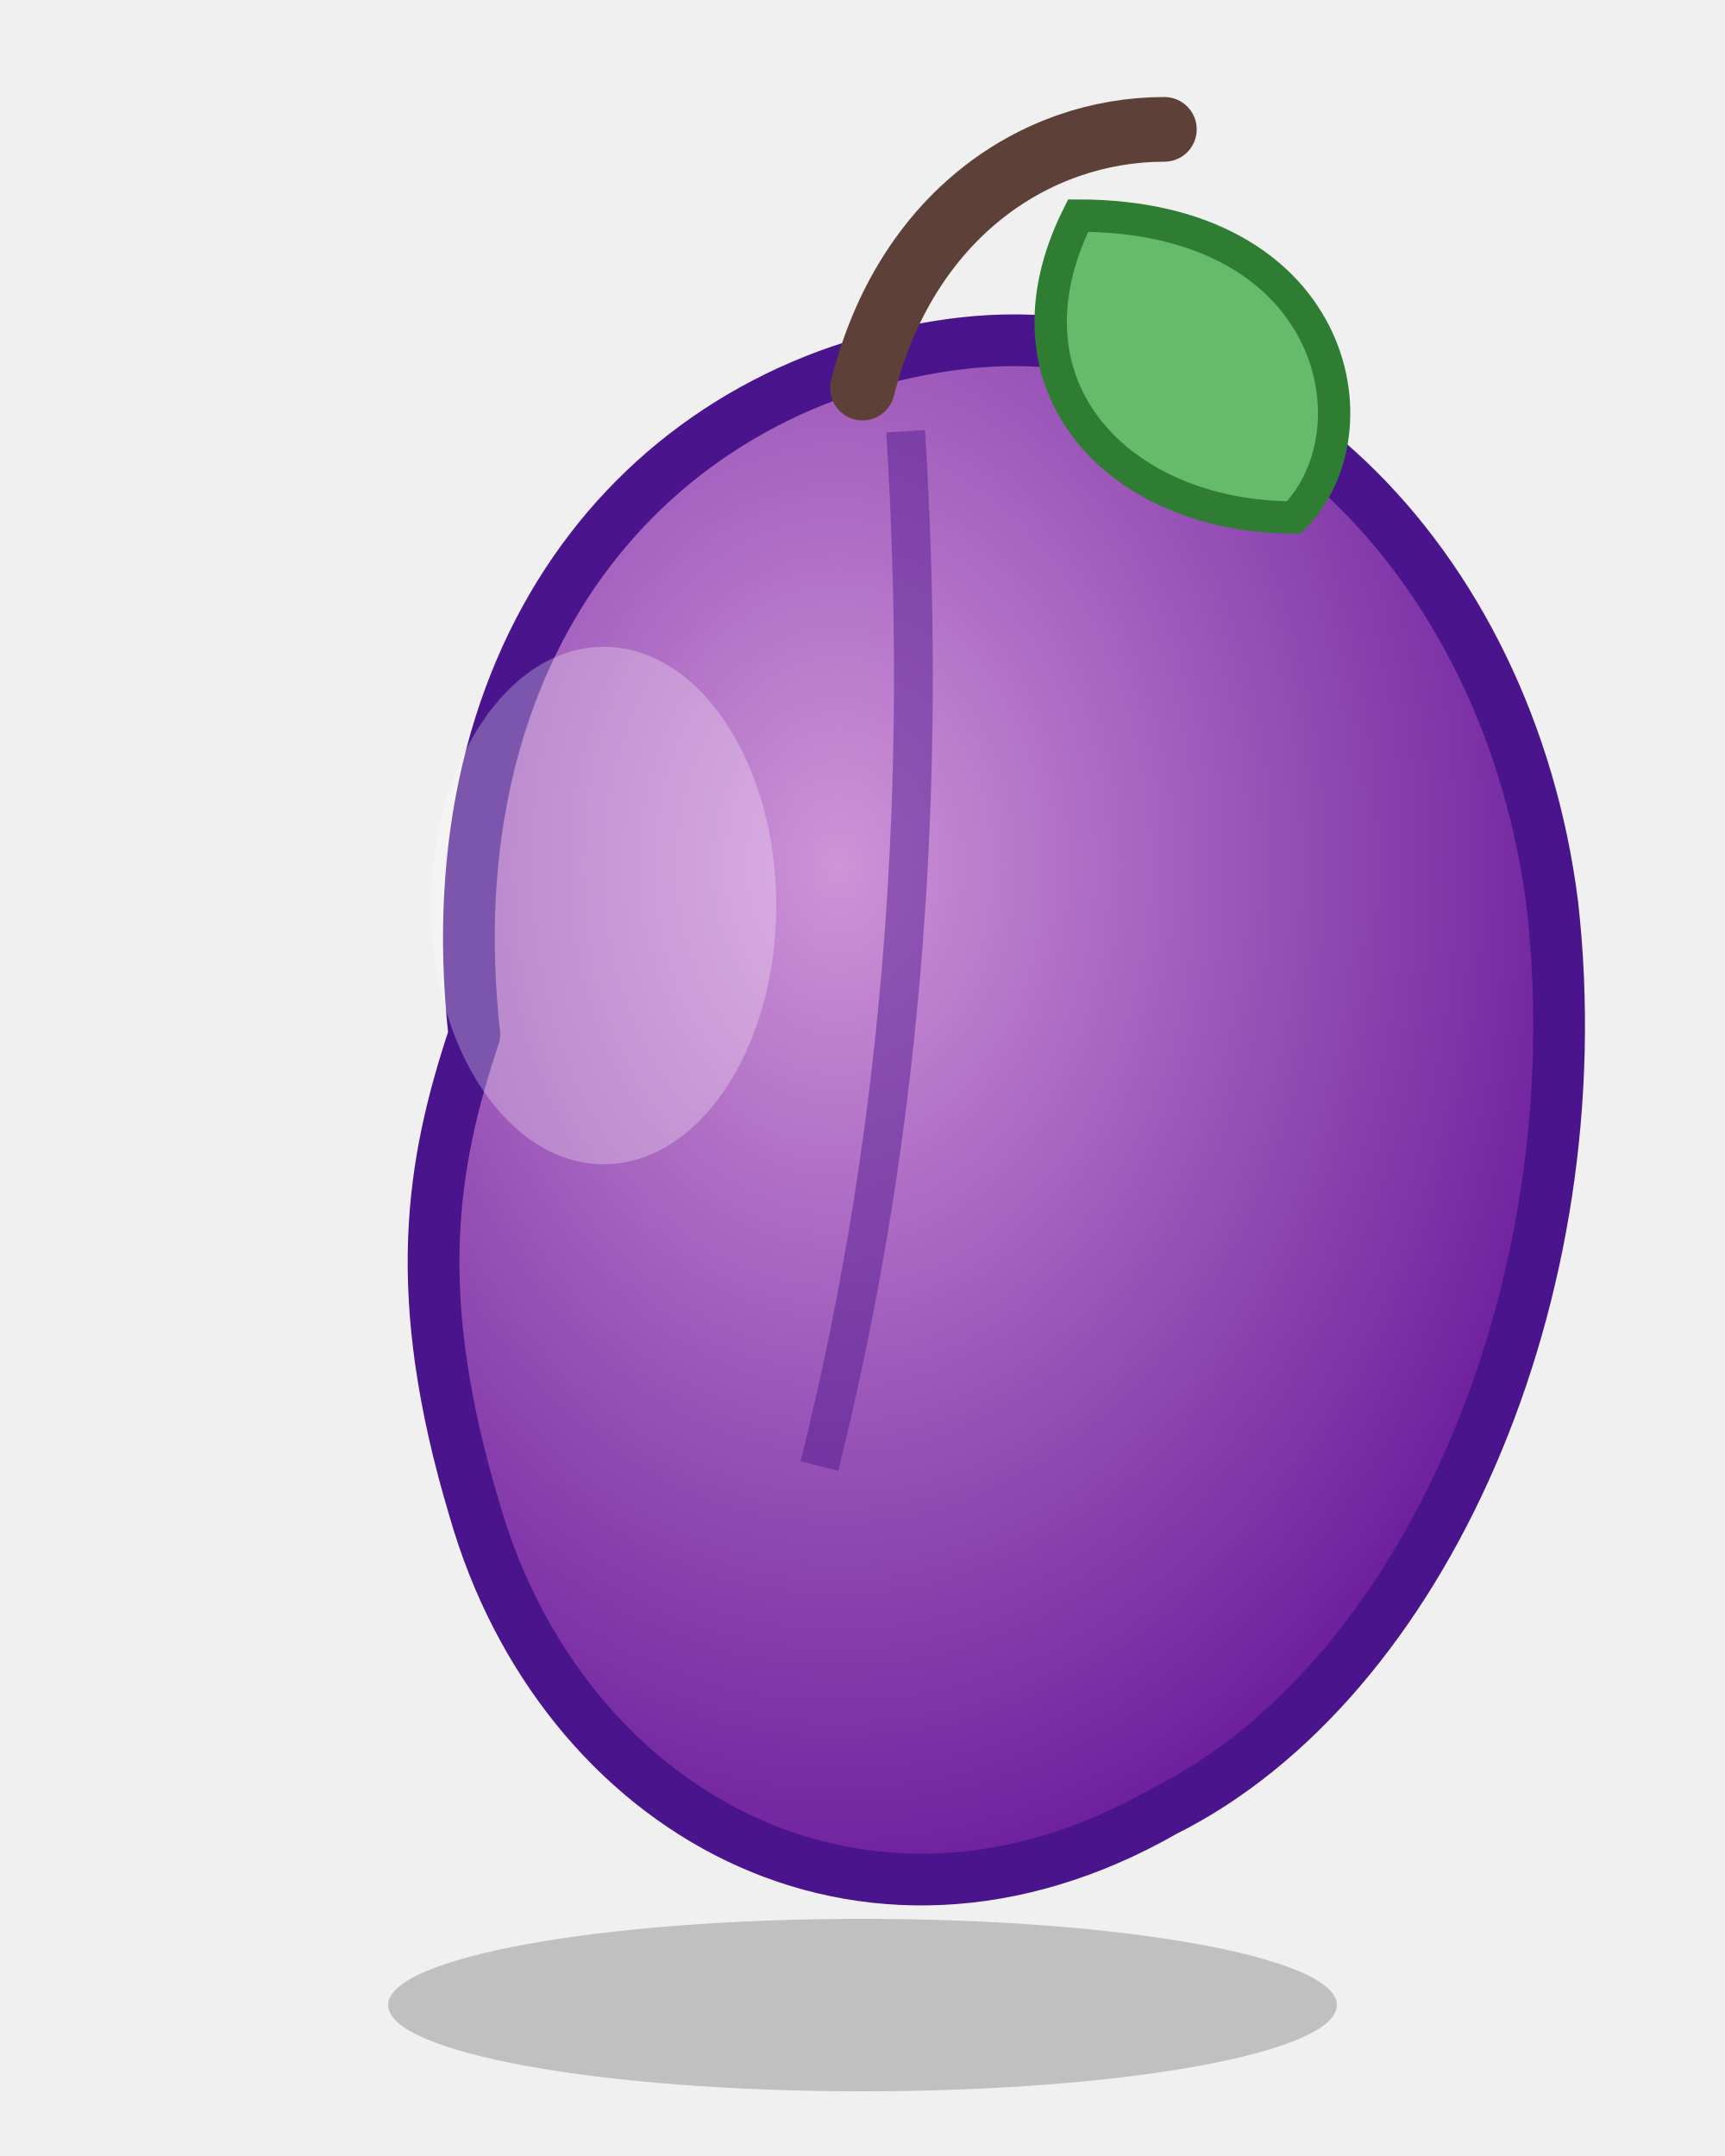
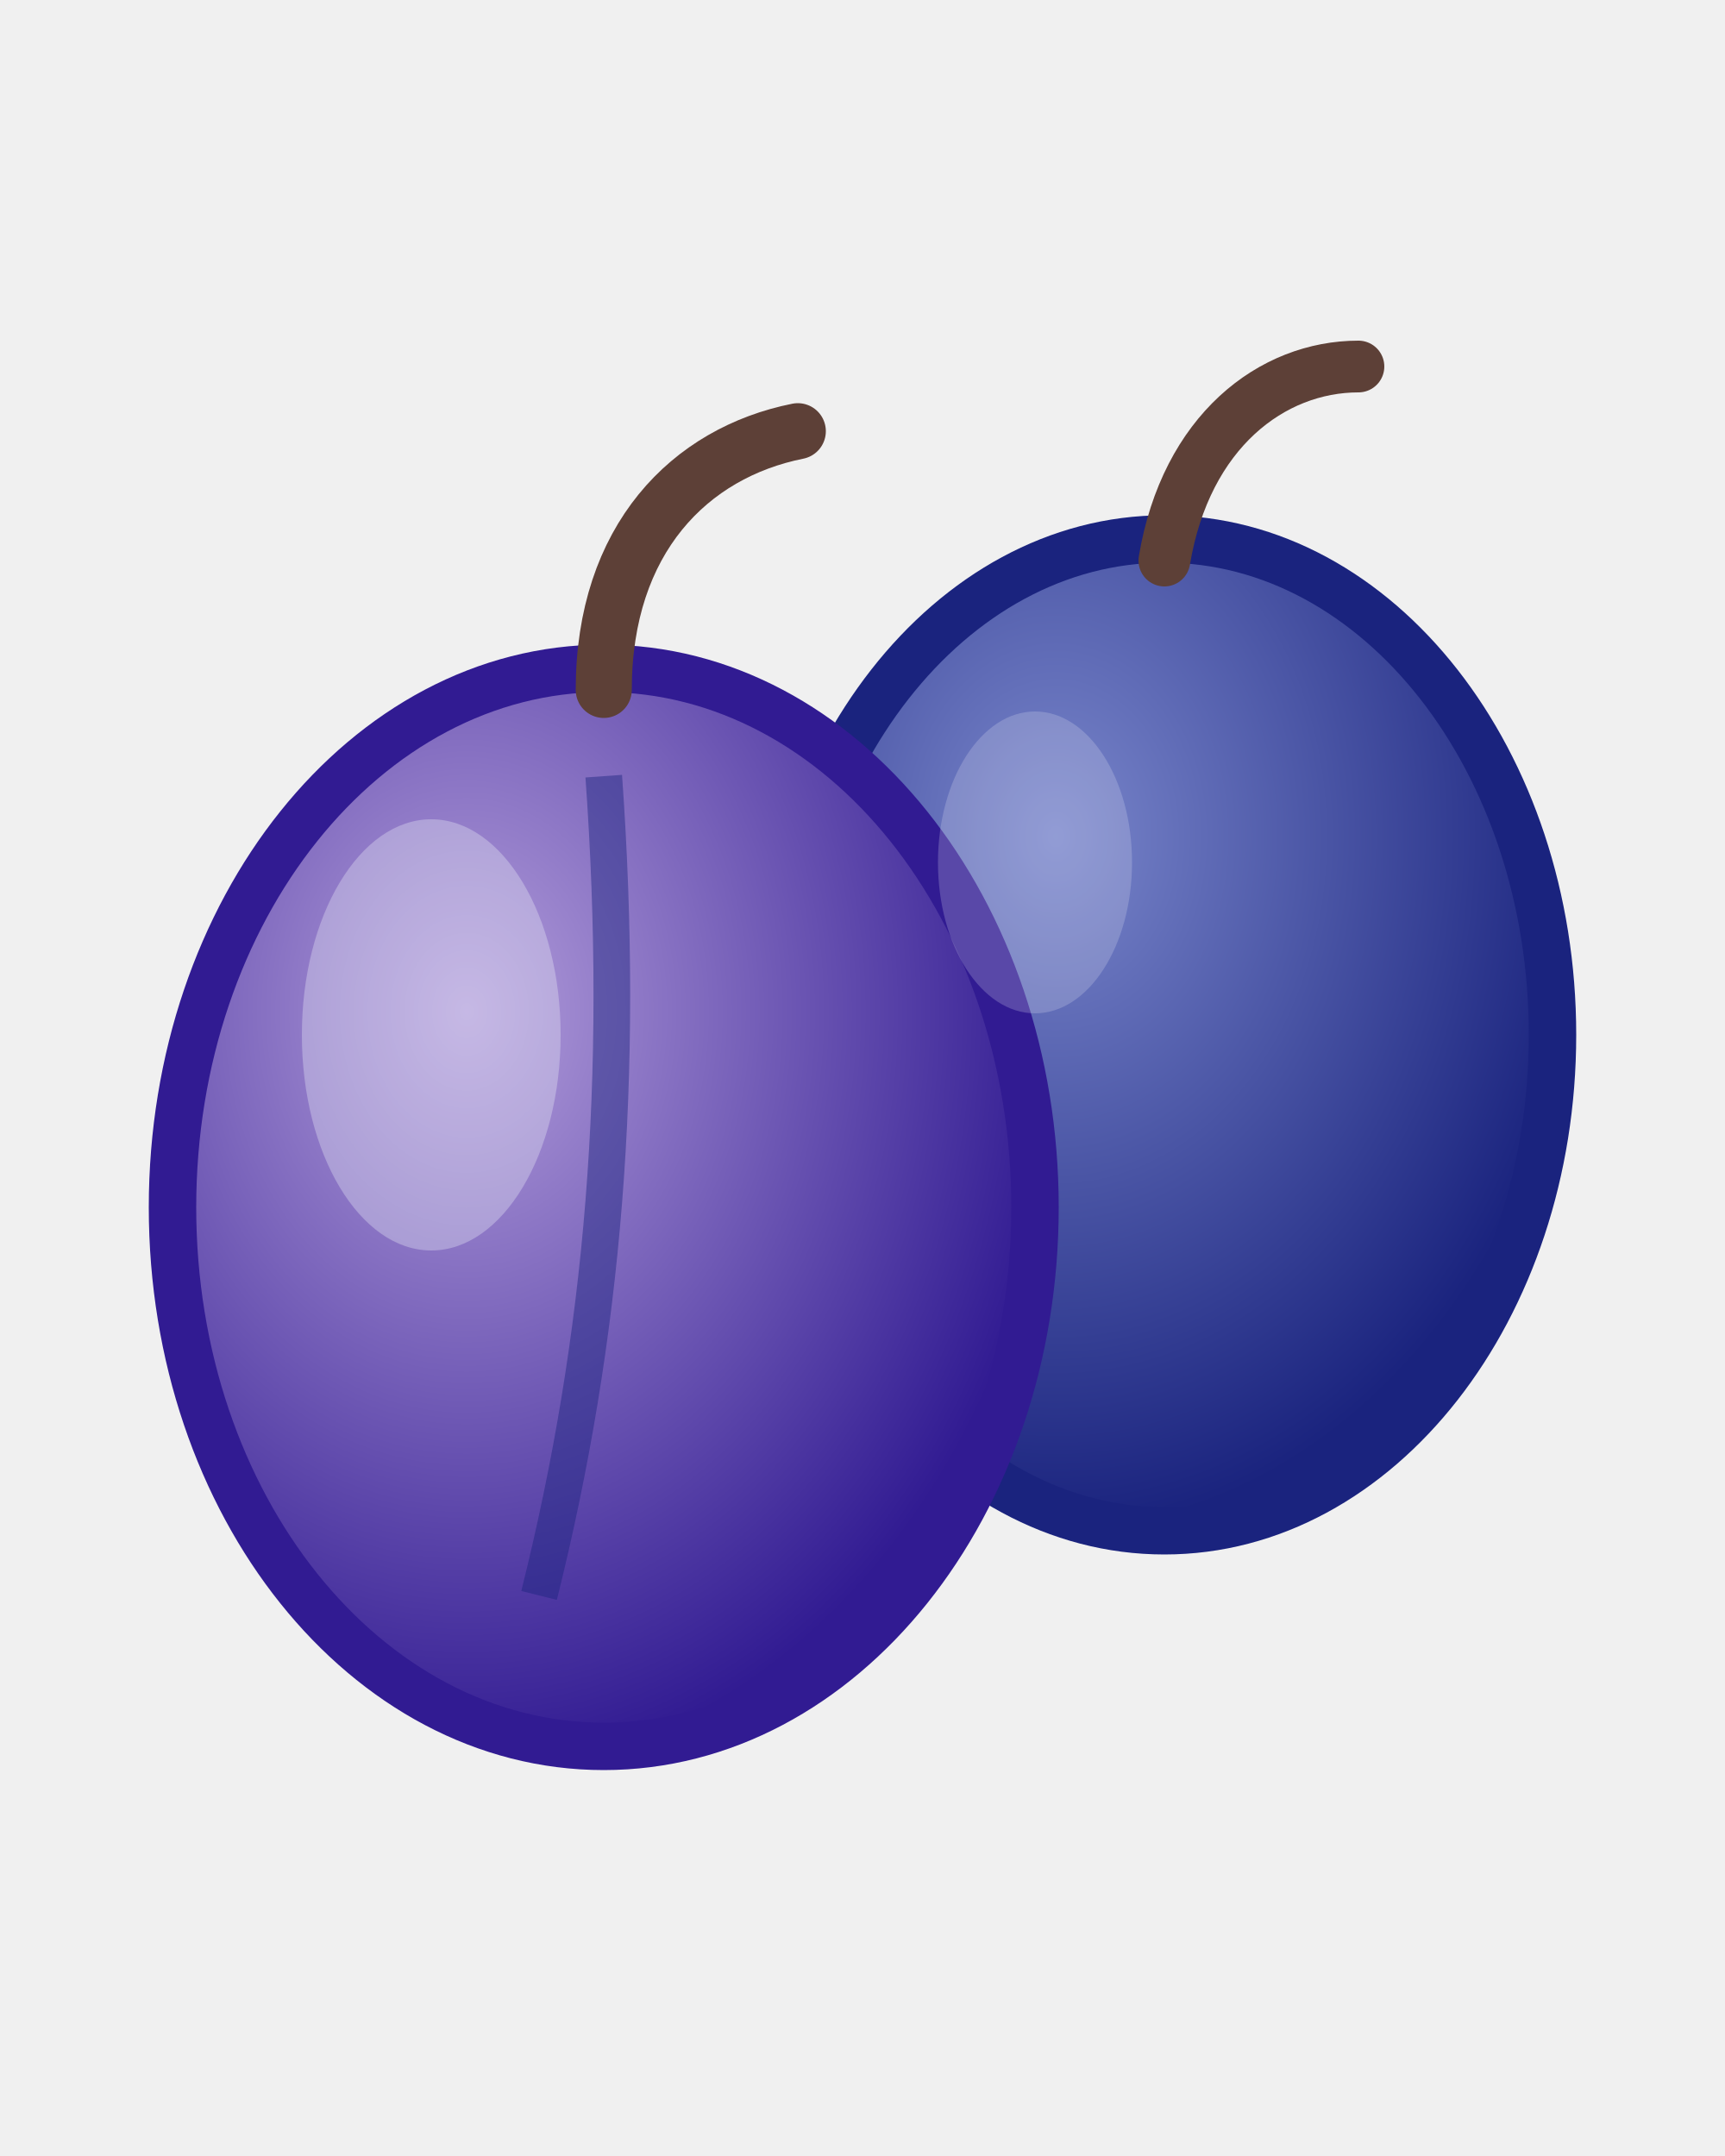
<svg xmlns="http://www.w3.org/2000/svg" viewBox="0 0 80 100">
  <defs>
-     <radialGradient id="plumBody" cx="36%" cy="34%" r="70%">
-       <stop stop-color="#ce93d8" />
-       <stop offset="1" stop-color="#6a1b9a" />
+     <radialGradient id="plumBack" cx="36%" cy="30%" r="70%">
+       <stop stop-color="#7986cb" />
+       <stop offset="1" stop-color="#1a237e" />
+     </radialGradient>
+     <radialGradient id="plumFront" cx="34%" cy="32%" r="70%">
+       <stop stop-color="#b39ddb" />
+       <stop offset="1" stop-color="#311b92" />
    </radialGradient>
  </defs>
-   <ellipse cx="40" cy="93" rx="22" ry="4" fill="#000" opacity=".2" />
-   <path d="M22 48c-2-18 8-30 22-32 14-2 26 10 28 26 2 18-6 36-18 42-14 8-28 0-32-14-3-10-2-16 0-22z" fill="url(#plumBody)" stroke="#4a148c" stroke-width="2.4" stroke-linejoin="round" />
-   <path d="M42 20c1 16 0 32-4 48" fill="none" stroke="#4a148c" stroke-width="1.8" opacity=".45" />
-   <ellipse cx="28" cy="42" rx="8" ry="12" fill="#fff" opacity=".28" />
-   <path d="M40 18c2-8 8-12 14-12" fill="none" stroke="#5d4037" stroke-width="3" stroke-linecap="round" />
-   <path d="M50 10c12 0 14 10 10 14-8 0-14-6-10-14z" fill="#66bb6a" stroke="#2e7d32" stroke-width="1.5" />
+   <ellipse cx="54" cy="48" rx="18" ry="23" fill="url(#plumBack)" stroke="#1a237e" stroke-width="2.2" />
+   <ellipse cx="28" cy="56" rx="20" ry="25" fill="url(#plumFront)" stroke="#311b92" stroke-width="2.2" />
+   <path d="M28 36c1 14 0 26-3 38" fill="none" stroke="#1a237e" stroke-width="1.7" opacity=".45" />
+   <ellipse cx="20" cy="48" rx="6" ry="10" fill="#e8eaf6" opacity=".35" />
+   <ellipse cx="48" cy="40" rx="4.5" ry="7" fill="#e8eaf6" opacity=".22" />
+   <path d="M28 32c0-7 4-11 9-12" fill="none" stroke="#5d4037" stroke-width="2.6" stroke-linecap="round" />
+   <path d="M54 26c1-6 5-9 9-9" fill="none" stroke="#5d4037" stroke-width="2.4" stroke-linecap="round" />
</svg>
